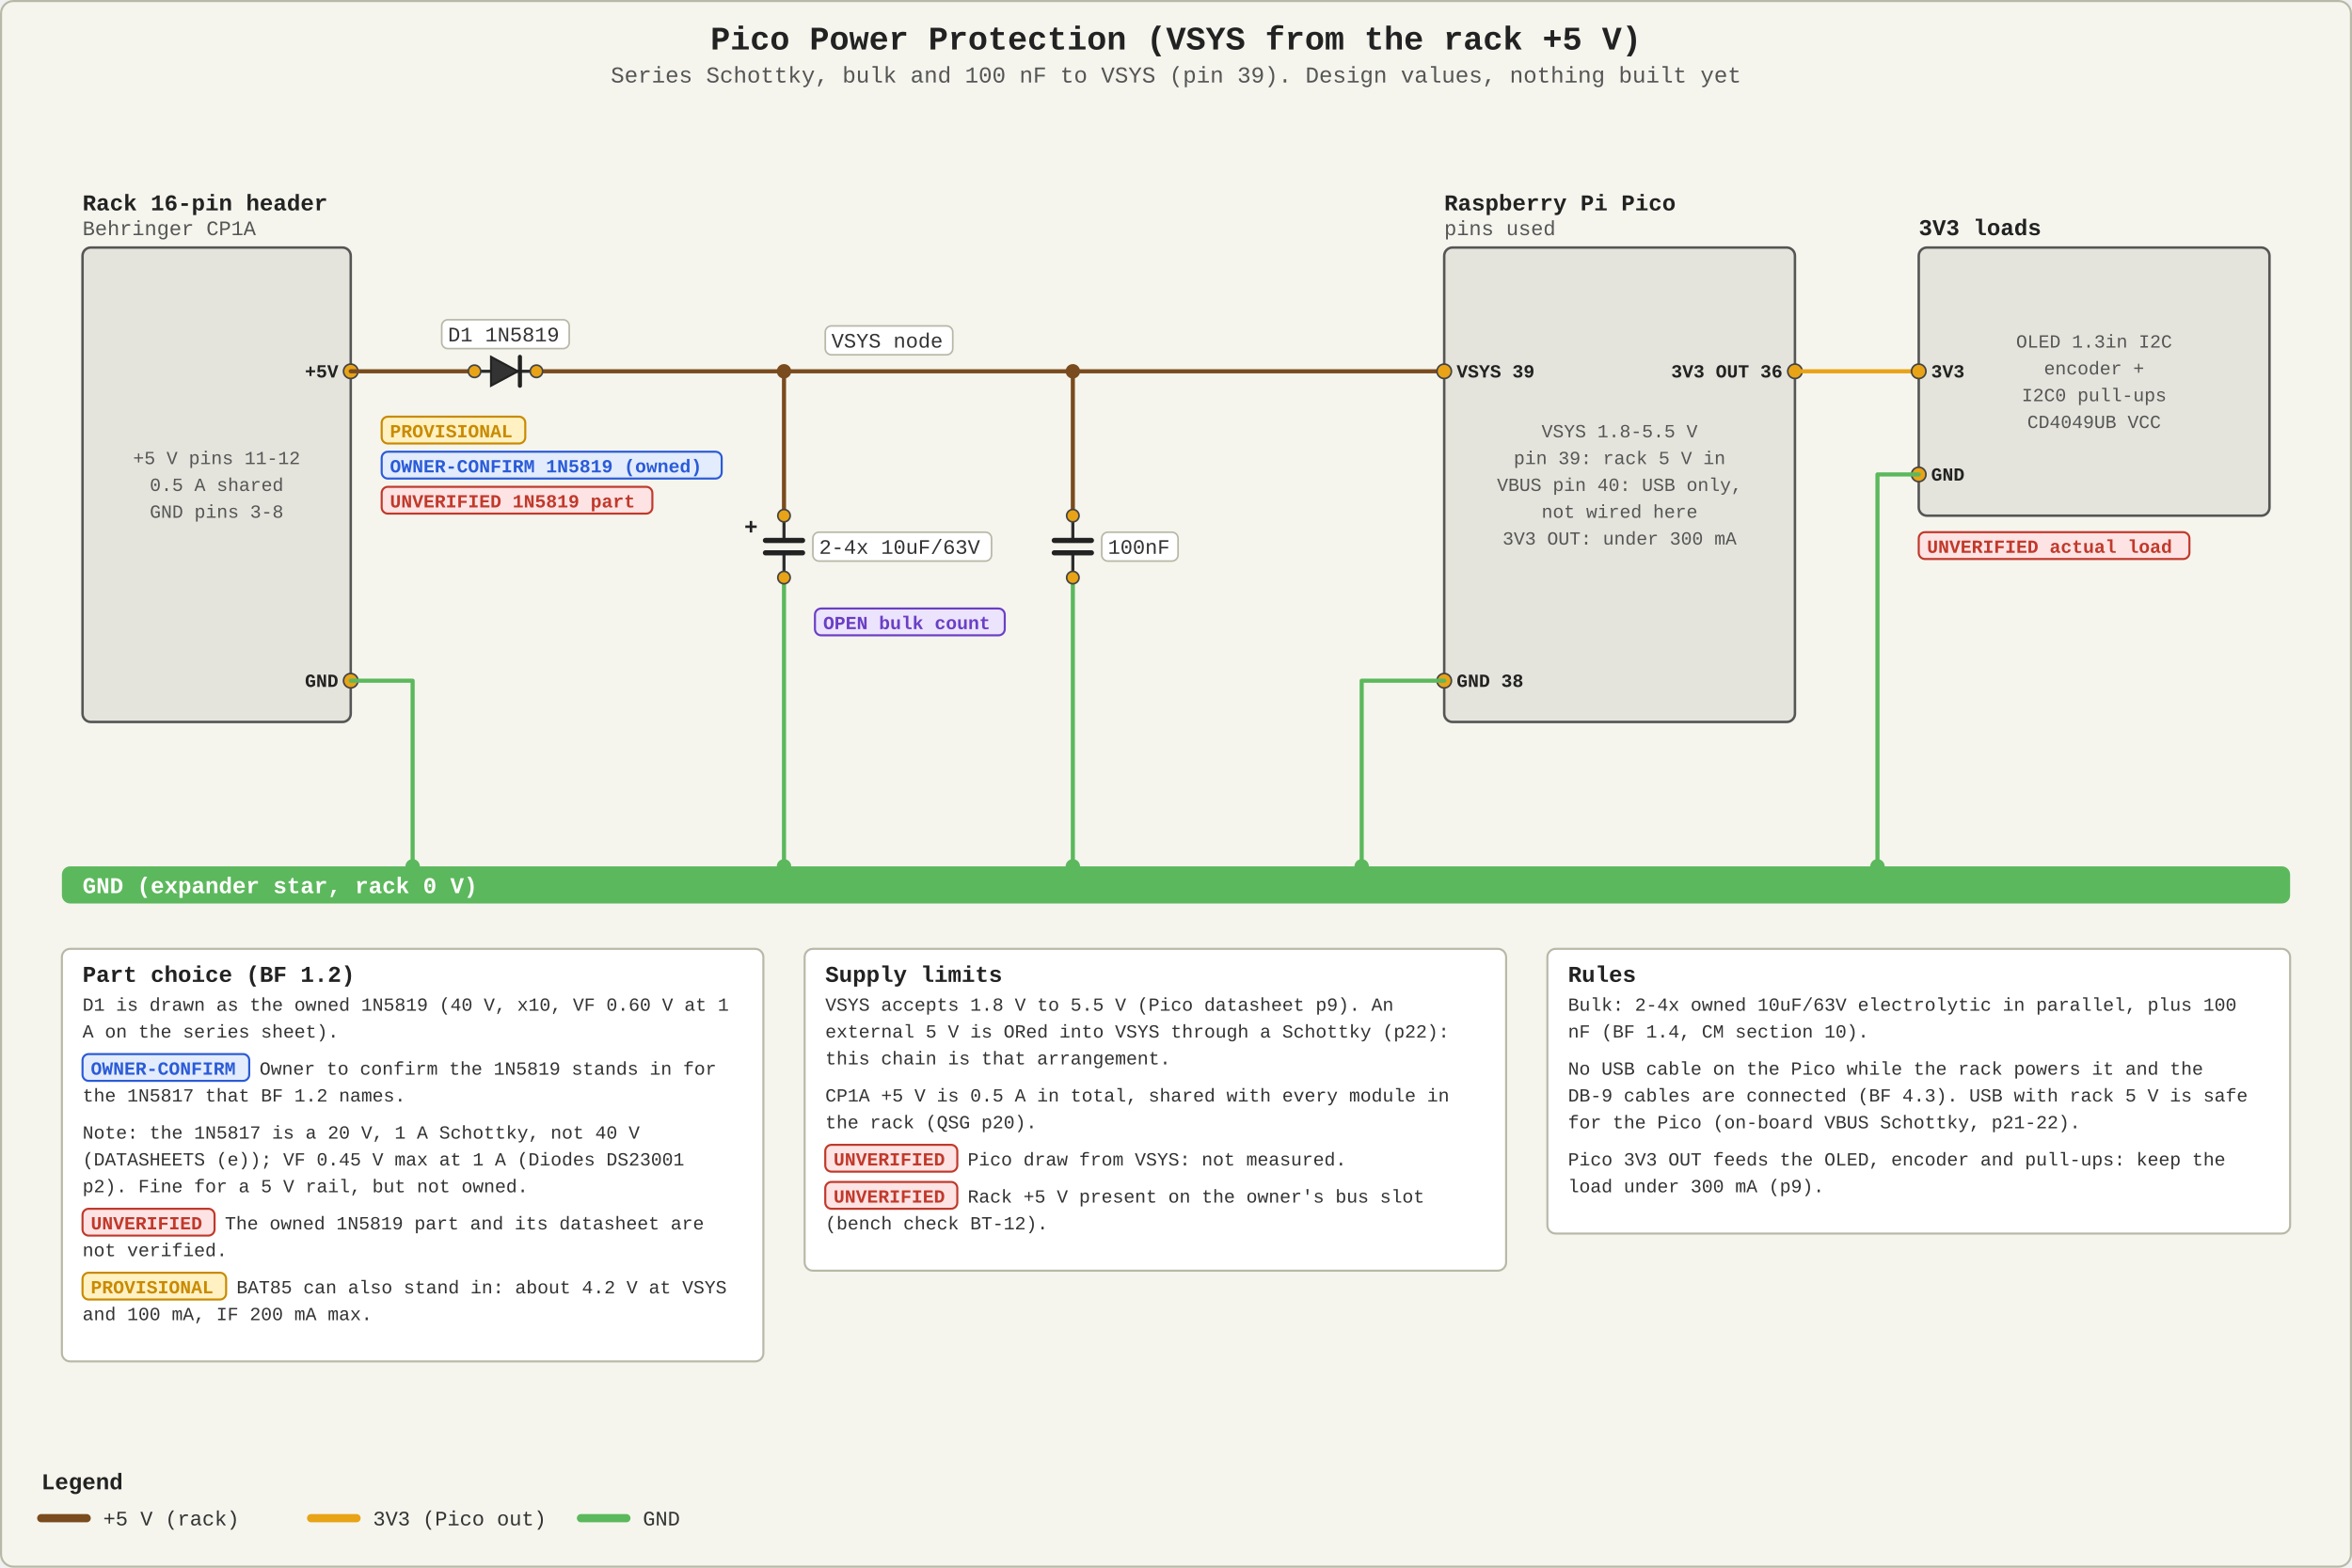
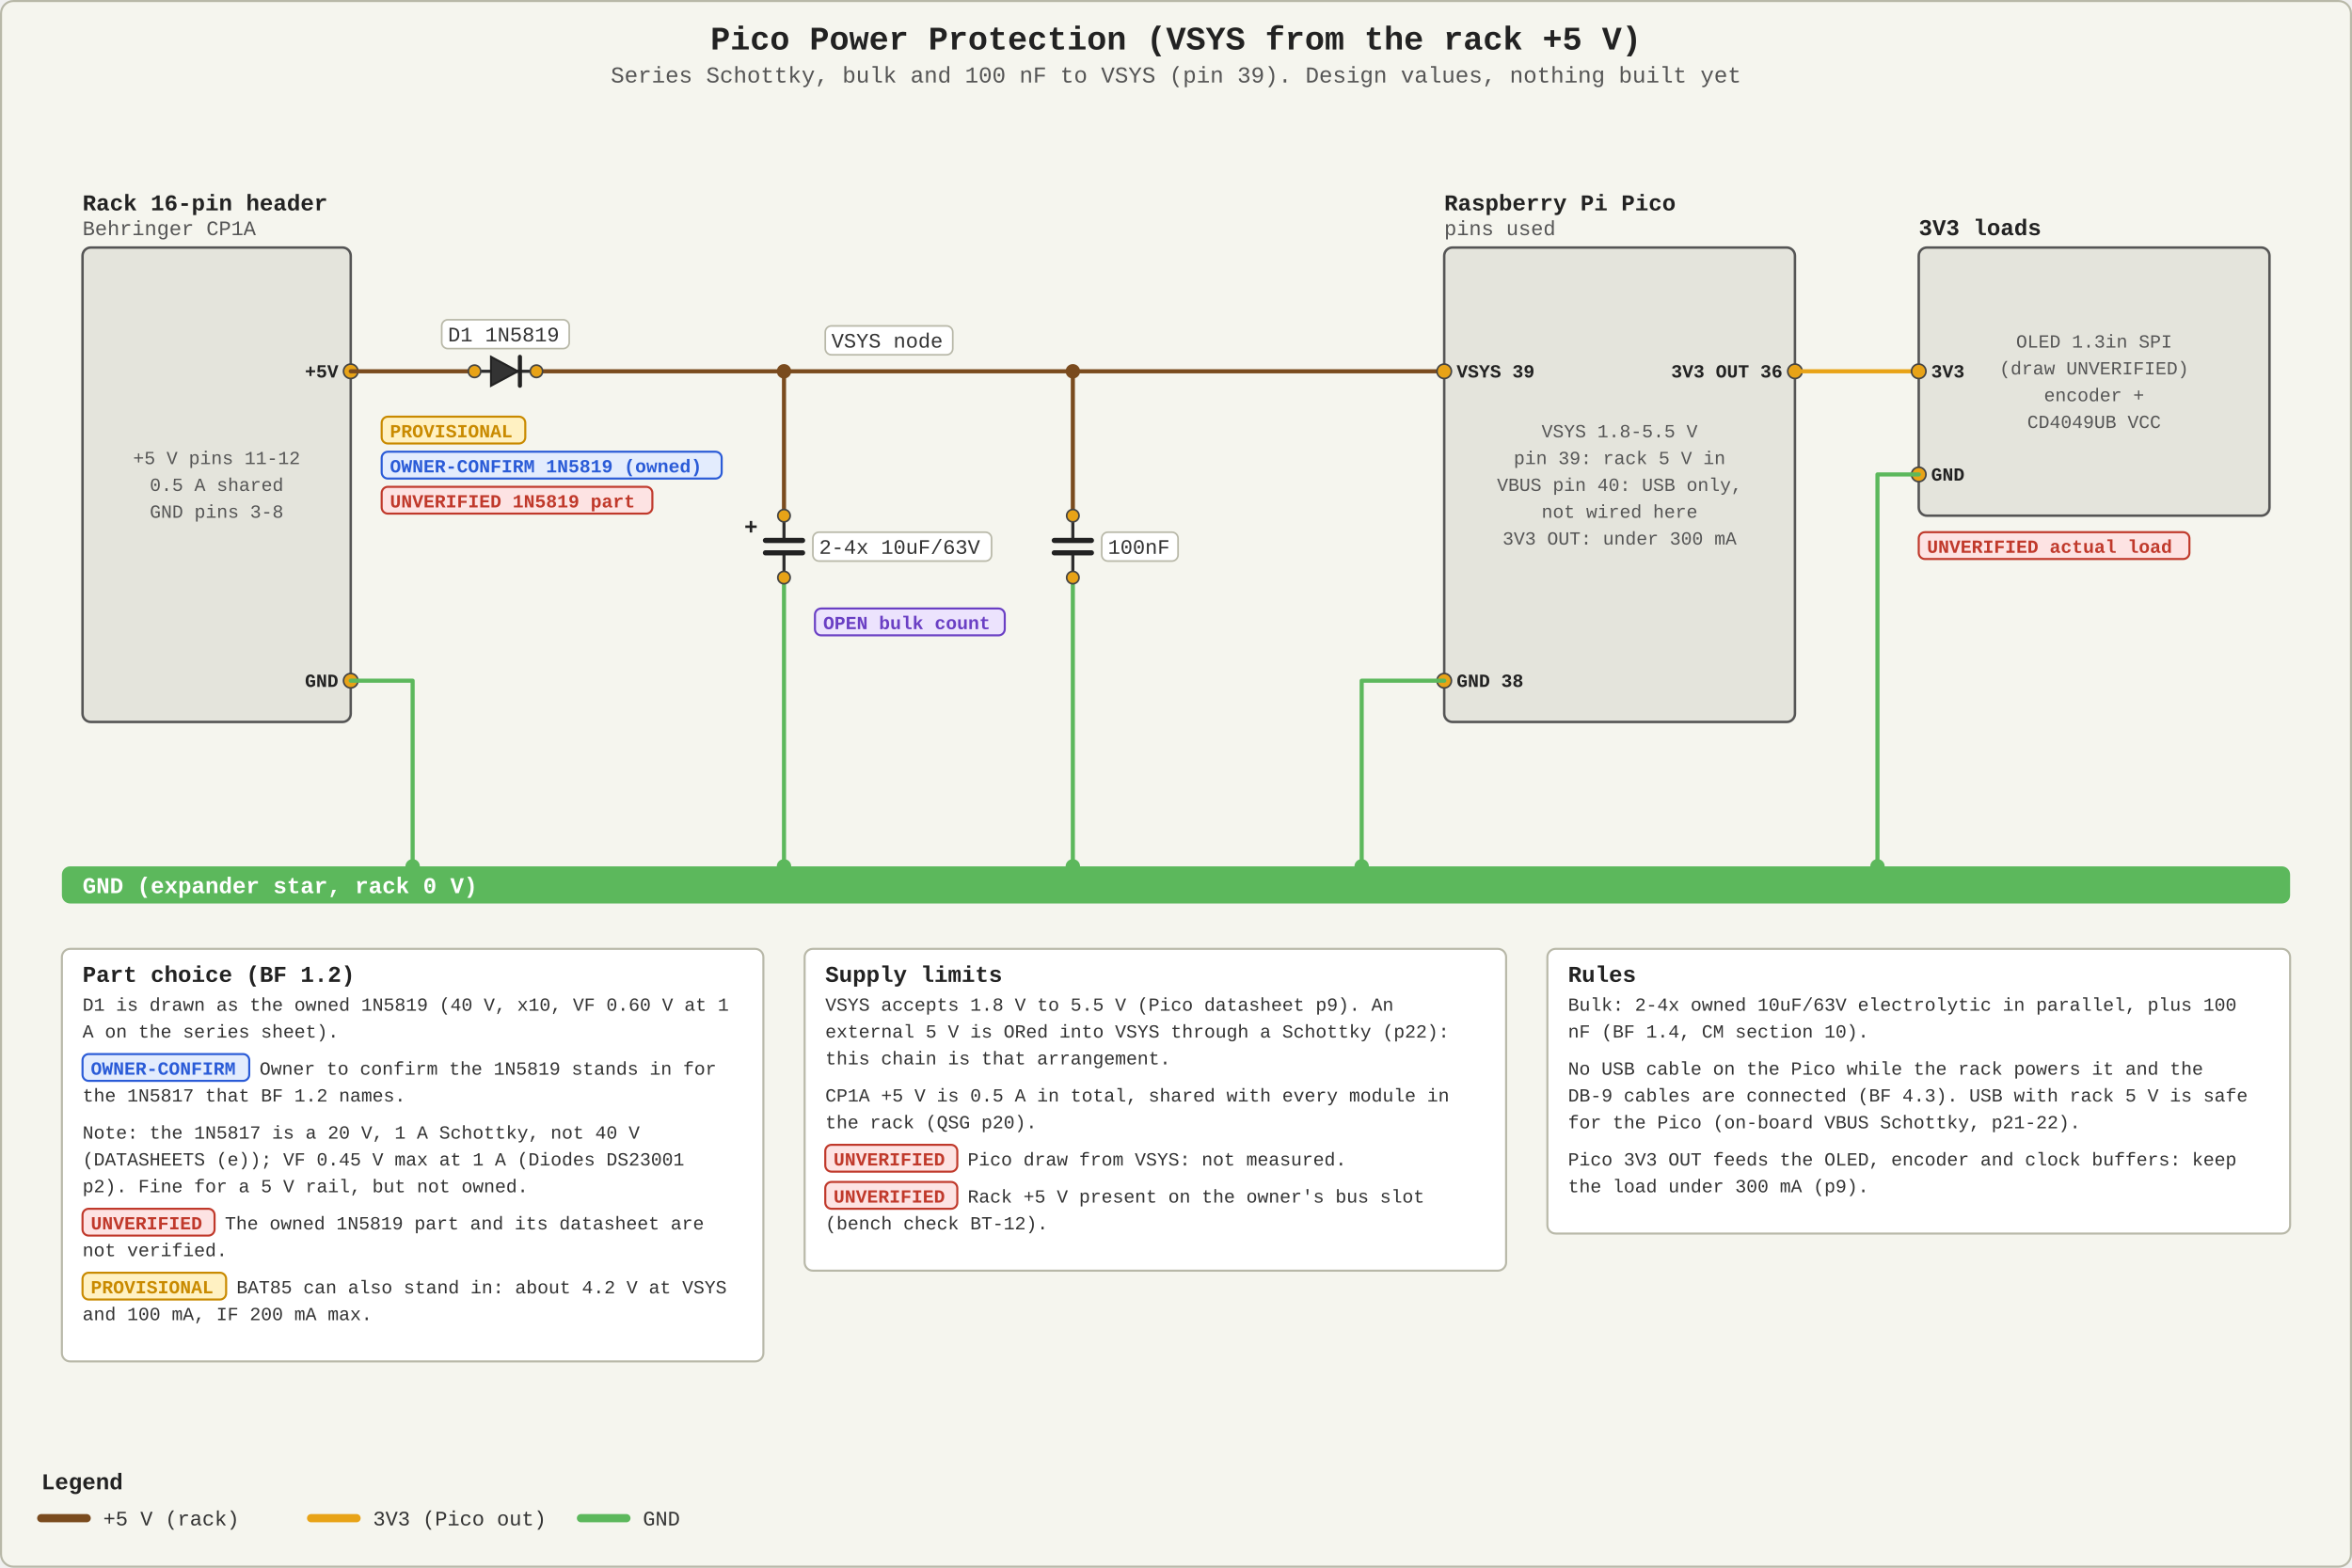
<svg xmlns="http://www.w3.org/2000/svg" viewBox="0 0 1140 760" width="1140" height="760">
  <style>text { font-family: "SF Mono", Consolas, "Liberation Mono", monospace; }</style>
  <rect x="0.5" y="0.5" width="1139" height="759" rx="6" fill="#f5f5ee" stroke="#b8b8a8" stroke-width="1" />
  <text x="570" y="24" font-size="16" text-anchor="middle" fill="#222" font-weight="bold">Pico Power Protection (VSYS from the rack +5 V)</text>
  <text x="570" y="40" font-size="11" text-anchor="middle" fill="#555">Series Schottky, bulk and 100 nF to VSYS (pin 39). Design values, nothing built yet</text>
  <g transform="translate(0,-50)">
    <rect x="30" y="470" width="1080" height="18" rx="4" fill="#5cb85c" />
    <text x="40" y="483" font-size="11" text-anchor="start" fill="#fff" font-weight="bold">GND (expander star, rack 0 V)</text>
    <rect x="40" y="170" width="130" height="230" rx="4" fill="#e4e4dc" stroke="#555" stroke-width="1.2" />
    <text x="40" y="152" font-size="11" text-anchor="start" fill="#222" font-weight="bold">Rack 16-pin header</text>
    <text x="40" y="164" font-size="10" text-anchor="start" fill="#555">Behringer CP1A</text>
    <text x="105" y="275" font-size="9" text-anchor="middle" fill="#555">+5 V pins 11-12</text>
    <text x="105" y="288" font-size="9" text-anchor="middle" fill="#555">0.5 A shared</text>
    <text x="105" y="301" font-size="9" text-anchor="middle" fill="#555">GND pins 3-8</text>
    <text x="164" y="233" font-size="9" text-anchor="end" fill="#222" font-weight="bold">+5V</text>
    <circle cx="170" cy="230" r="3.5" fill="#e8a317" stroke="#444" stroke-width="0.8" />
    <text x="164" y="383" font-size="9" text-anchor="end" fill="#222" font-weight="bold">GND</text>
    <circle cx="170" cy="380" r="3.5" fill="#e8a317" stroke="#444" stroke-width="0.8" />
    <polyline points="170,230 230,230" fill="none" stroke="#7a4b1e" stroke-width="2" stroke-linejoin="round" stroke-linecap="round" />
    <polyline points="260,230 700,230" fill="none" stroke="#7a4b1e" stroke-width="2" stroke-linejoin="round" stroke-linecap="round" />
    <circle cx="380" cy="230" r="3.5" fill="#7a4b1e" />
    <circle cx="520" cy="230" r="3.5" fill="#7a4b1e" />
    <line x1="230" y1="230" x2="260" y2="230" stroke="#2d2d2d" stroke-width="1.5" stroke-linecap="round" />
    <path d="M238,223 L238,237 L251,230 Z" fill="#333" stroke="#222" stroke-width="1" />
    <line x1="252" y1="223" x2="252" y2="237" stroke="#222" stroke-width="2" stroke-linecap="round" />
    <rect x="214.1" y="205" width="61.8" height="14" rx="3" fill="#ffffff" stroke="#b8b8a8" stroke-width="0.8" />
    <text x="217.1" y="215.5" font-size="10" text-anchor="start" fill="#333">D1 1N5819</text>
    <circle cx="230" cy="230" r="3" fill="#e8a317" stroke="#444" stroke-width="0.8" />
    <circle cx="260" cy="230" r="3" fill="#e8a317" stroke="#444" stroke-width="0.8" />
    <rect x="185" y="252" width="69.6" height="13" rx="3" fill="#fff1c2" stroke="#c98a00" stroke-width="1" />
    <text x="189" y="262" font-size="9" text-anchor="start" fill="#c98a00" font-weight="bold">PROVISIONAL</text>
    <rect x="185" y="269" width="164.8" height="13" rx="3" fill="#e3ecfd" stroke="#2a5bd7" stroke-width="1" />
    <text x="189" y="279" font-size="9" text-anchor="start" fill="#2a5bd7" font-weight="bold">OWNER-CONFIRM 1N5819 (owned)</text>
    <rect x="185" y="286" width="131.2" height="13" rx="3" fill="#fde3e3" stroke="#c0392b" stroke-width="1" />
    <text x="189" y="296" font-size="9" text-anchor="start" fill="#c0392b" font-weight="bold">UNVERIFIED 1N5819 part</text>
    <polyline points="380,230 380,300" fill="none" stroke="#7a4b1e" stroke-width="2" stroke-linejoin="round" stroke-linecap="round" />
    <polyline points="380,330 380,470" fill="none" stroke="#5cb85c" stroke-width="2" stroke-linejoin="round" stroke-linecap="round" />
    <circle cx="380" cy="470" r="3.5" fill="#5cb85c" />
    <line x1="380" y1="300" x2="380" y2="312" stroke="#2d2d2d" stroke-width="1.5" stroke-linecap="round" />
    <line x1="380" y1="318" x2="380" y2="330" stroke="#2d2d2d" stroke-width="1.5" stroke-linecap="round" />
    <line x1="371" y1="312" x2="389" y2="312" stroke="#222" stroke-width="2.5" stroke-linecap="round" />
    <line x1="371" y1="318" x2="389" y2="318" stroke="#222" stroke-width="2.5" stroke-linecap="round" />
    <rect x="394" y="308" width="86.6" height="14" rx="3" fill="#ffffff" stroke="#b8b8a8" stroke-width="0.8" />
    <text x="397" y="318.5" font-size="10" text-anchor="start" fill="#333">2-4x 10uF/63V</text>
    <circle cx="380" cy="300" r="3" fill="#e8a317" stroke="#444" stroke-width="0.8" />
    <circle cx="380" cy="330" r="3" fill="#e8a317" stroke="#444" stroke-width="0.8" />
    <text x="364" y="309" font-size="11" text-anchor="middle" fill="#222" font-weight="bold">+</text>
    <polyline points="520,230 520,300" fill="none" stroke="#7a4b1e" stroke-width="2" stroke-linejoin="round" stroke-linecap="round" />
    <polyline points="520,330 520,470" fill="none" stroke="#5cb85c" stroke-width="2" stroke-linejoin="round" stroke-linecap="round" />
    <circle cx="520" cy="470" r="3.5" fill="#5cb85c" />
    <line x1="520" y1="300" x2="520" y2="312" stroke="#2d2d2d" stroke-width="1.5" stroke-linecap="round" />
    <line x1="520" y1="318" x2="520" y2="330" stroke="#2d2d2d" stroke-width="1.5" stroke-linecap="round" />
    <line x1="511" y1="312" x2="529" y2="312" stroke="#222" stroke-width="2.5" stroke-linecap="round" />
    <line x1="511" y1="318" x2="529" y2="318" stroke="#222" stroke-width="2.5" stroke-linecap="round" />
    <rect x="534" y="308" width="37" height="14" rx="3" fill="#ffffff" stroke="#b8b8a8" stroke-width="0.8" />
    <text x="537" y="318.5" font-size="10" text-anchor="start" fill="#333">100nF</text>
    <circle cx="520" cy="300" r="3" fill="#e8a317" stroke="#444" stroke-width="0.8" />
    <circle cx="520" cy="330" r="3" fill="#e8a317" stroke="#444" stroke-width="0.8" />
    <rect x="400" y="208" width="61.8" height="14" rx="3" fill="#ffffff" stroke="#b8b8a8" stroke-width="0.8" />
    <text x="403" y="218.5" font-size="10" text-anchor="start" fill="#333">VSYS node</text>
    <rect x="395" y="345" width="92" height="13" rx="3" fill="#ece3fd" stroke="#6a3fc4" stroke-width="1" />
    <text x="399" y="355" font-size="9" text-anchor="start" fill="#6a3fc4" font-weight="bold">OPEN bulk count</text>
    <polyline points="170,380 200,380 200,470" fill="none" stroke="#5cb85c" stroke-width="2" stroke-linejoin="round" stroke-linecap="round" />
    <circle cx="200" cy="470" r="3.5" fill="#5cb85c" />
    <rect x="700" y="170" width="170" height="230" rx="4" fill="#e4e4dc" stroke="#555" stroke-width="1.2" />
    <text x="700" y="152" font-size="11" text-anchor="start" fill="#222" font-weight="bold">Raspberry Pi Pico</text>
    <text x="700" y="164" font-size="10" text-anchor="start" fill="#555">pins used</text>
    <text x="785" y="262" font-size="9" text-anchor="middle" fill="#555">VSYS 1.8-5.5 V</text>
    <text x="785" y="275" font-size="9" text-anchor="middle" fill="#555">pin 39: rack 5 V in</text>
    <text x="785" y="288" font-size="9" text-anchor="middle" fill="#555">VBUS pin 40: USB only,</text>
    <text x="785" y="301" font-size="9" text-anchor="middle" fill="#555">not wired here</text>
    <text x="785" y="314" font-size="9" text-anchor="middle" fill="#555">3V3 OUT: under 300 mA</text>
    <text x="706" y="233" font-size="9" text-anchor="start" fill="#222" font-weight="bold">VSYS 39</text>
    <circle cx="700" cy="230" r="3.5" fill="#e8a317" stroke="#444" stroke-width="0.8" />
    <text x="706" y="383" font-size="9" text-anchor="start" fill="#222" font-weight="bold">GND 38</text>
    <circle cx="700" cy="380" r="3.5" fill="#e8a317" stroke="#444" stroke-width="0.8" />
    <text x="864" y="233" font-size="9" text-anchor="end" fill="#222" font-weight="bold">3V3 OUT 36</text>
    <circle cx="870" cy="230" r="3.5" fill="#e8a317" stroke="#444" stroke-width="0.8" />
    <polyline points="700,380 660,380 660,470" fill="none" stroke="#5cb85c" stroke-width="2" stroke-linejoin="round" stroke-linecap="round" />
    <circle cx="660" cy="470" r="3.5" fill="#5cb85c" />
    <polyline points="870,230 930,230" fill="none" stroke="#e8a317" stroke-width="2" stroke-linejoin="round" stroke-linecap="round" />
    <rect x="930" y="170" width="170" height="130" rx="4" fill="#e4e4dc" stroke="#555" stroke-width="1.2" />
    <text x="930" y="164" font-size="11" text-anchor="start" fill="#222" font-weight="bold">3V3 loads</text>
-     <text x="1015" y="218.5" font-size="9" text-anchor="middle" fill="#555">OLED 1.3in I2C</text>
-     <text x="1015" y="231.5" font-size="9" text-anchor="middle" fill="#555">encoder +</text>
-     <text x="1015" y="244.5" font-size="9" text-anchor="middle" fill="#555">I2C0 pull-ups</text>
+     <text x="1015" y="218.5" font-size="9" text-anchor="middle" fill="#555">OLED 1.3in SPI</text>
+     <text x="1015" y="231.5" font-size="9" text-anchor="middle" fill="#555">(draw UNVERIFIED)</text>
+     <text x="1015" y="244.5" font-size="9" text-anchor="middle" fill="#555">encoder +</text>
    <text x="1015" y="257.5" font-size="9" text-anchor="middle" fill="#555">CD4049UB VCC</text>
    <text x="936" y="233" font-size="9" text-anchor="start" fill="#222" font-weight="bold">3V3</text>
    <circle cx="930" cy="230" r="3.5" fill="#e8a317" stroke="#444" stroke-width="0.8" />
    <text x="936" y="283" font-size="9" text-anchor="start" fill="#222" font-weight="bold">GND</text>
    <circle cx="930" cy="280" r="3.5" fill="#e8a317" stroke="#444" stroke-width="0.8" />
    <polyline points="930,280 910,280 910,470" fill="none" stroke="#5cb85c" stroke-width="2" stroke-linejoin="round" stroke-linecap="round" />
    <circle cx="910" cy="470" r="3.5" fill="#5cb85c" />
    <rect x="930" y="308" width="131.2" height="13" rx="3" fill="#fde3e3" stroke="#c0392b" stroke-width="1" />
    <text x="934" y="318" font-size="9" text-anchor="start" fill="#c0392b" font-weight="bold">UNVERIFIED actual load</text>
  </g>
  <rect x="30" y="460" width="340" height="200" rx="4" fill="#fff" stroke="#b8b8a8" stroke-width="1" />
  <text x="40" y="476" font-size="11" text-anchor="start" fill="#222" font-weight="bold">Part choice (BF 1.2)</text>
  <text x="40" y="490" font-size="9" text-anchor="start" fill="#333">D1 is drawn as the owned 1N5819 (40 V, x10, VF 0.60 V at 1</text>
  <text x="40" y="503" font-size="9" text-anchor="start" fill="#333">A on the series sheet).</text>
  <rect x="40" y="511" width="80.8" height="13" rx="3" fill="#e3ecfd" stroke="#2a5bd7" stroke-width="1" />
  <text x="44" y="521" font-size="9" text-anchor="start" fill="#2a5bd7" font-weight="bold">OWNER-CONFIRM</text>
  <text x="125.8" y="521" font-size="9" text-anchor="start" fill="#333">Owner to confirm the 1N5819 stands in for</text>
  <text x="40" y="534" font-size="9" text-anchor="start" fill="#333">the 1N5817 that BF 1.2 names.</text>
  <text x="40" y="552" font-size="9" text-anchor="start" fill="#333">Note: the 1N5817 is a 20 V, 1 A Schottky, not 40 V</text>
  <text x="40" y="565" font-size="9" text-anchor="start" fill="#333">(DATASHEETS (e)); VF 0.45 V max at 1 A (Diodes DS23001</text>
  <text x="40" y="578" font-size="9" text-anchor="start" fill="#333">p2). Fine for a 5 V rail, but not owned.</text>
  <rect x="40" y="586" width="64" height="13" rx="3" fill="#fde3e3" stroke="#c0392b" stroke-width="1" />
  <text x="44" y="596" font-size="9" text-anchor="start" fill="#c0392b" font-weight="bold">UNVERIFIED</text>
  <text x="109" y="596" font-size="9" text-anchor="start" fill="#333">The owned 1N5819 part and its datasheet are</text>
  <text x="40" y="609" font-size="9" text-anchor="start" fill="#333">not verified.</text>
  <rect x="40" y="617" width="69.6" height="13" rx="3" fill="#fff1c2" stroke="#c98a00" stroke-width="1" />
  <text x="44" y="627" font-size="9" text-anchor="start" fill="#c98a00" font-weight="bold">PROVISIONAL</text>
  <text x="114.6" y="627" font-size="9" text-anchor="start" fill="#333">BAT85 can also stand in: about 4.2 V at VSYS</text>
  <text x="40" y="640" font-size="9" text-anchor="start" fill="#333">and 100 mA, IF 200 mA max.</text>
  <rect x="390" y="460" width="340" height="156" rx="4" fill="#fff" stroke="#b8b8a8" stroke-width="1" />
  <text x="400" y="476" font-size="11" text-anchor="start" fill="#222" font-weight="bold">Supply limits</text>
  <text x="400" y="490" font-size="9" text-anchor="start" fill="#333">VSYS accepts 1.8 V to 5.5 V (Pico datasheet p9). An</text>
  <text x="400" y="503" font-size="9" text-anchor="start" fill="#333">external 5 V is ORed into VSYS through a Schottky (p22):</text>
  <text x="400" y="516" font-size="9" text-anchor="start" fill="#333">this chain is that arrangement.</text>
  <text x="400" y="534" font-size="9" text-anchor="start" fill="#333">CP1A +5 V is 0.5 A in total, shared with every module in</text>
  <text x="400" y="547" font-size="9" text-anchor="start" fill="#333">the rack (QSG p20).</text>
  <rect x="400" y="555" width="64" height="13" rx="3" fill="#fde3e3" stroke="#c0392b" stroke-width="1" />
  <text x="404" y="565" font-size="9" text-anchor="start" fill="#c0392b" font-weight="bold">UNVERIFIED</text>
  <text x="469" y="565" font-size="9" text-anchor="start" fill="#333">Pico draw from VSYS: not measured.</text>
  <rect x="400" y="573" width="64" height="13" rx="3" fill="#fde3e3" stroke="#c0392b" stroke-width="1" />
  <text x="404" y="583" font-size="9" text-anchor="start" fill="#c0392b" font-weight="bold">UNVERIFIED</text>
  <text x="469" y="583" font-size="9" text-anchor="start" fill="#333">Rack +5 V present on the owner's bus slot</text>
  <text x="400" y="596" font-size="9" text-anchor="start" fill="#333">(bench check BT-12).</text>
  <rect x="750" y="460" width="360" height="138" rx="4" fill="#fff" stroke="#b8b8a8" stroke-width="1" />
  <text x="760" y="476" font-size="11" text-anchor="start" fill="#222" font-weight="bold">Rules</text>
  <text x="760" y="490" font-size="9" text-anchor="start" fill="#333">Bulk: 2-4x owned 10uF/63V electrolytic in parallel, plus 100</text>
  <text x="760" y="503" font-size="9" text-anchor="start" fill="#333">nF (BF 1.4, CM section 10).</text>
  <text x="760" y="521" font-size="9" text-anchor="start" fill="#333">No USB cable on the Pico while the rack powers it and the</text>
  <text x="760" y="534" font-size="9" text-anchor="start" fill="#333">DB-9 cables are connected (BF 4.3). USB with rack 5 V is safe</text>
  <text x="760" y="547" font-size="9" text-anchor="start" fill="#333">for the Pico (on-board VBUS Schottky, p21-22).</text>
-   <text x="760" y="565" font-size="9" text-anchor="start" fill="#333">Pico 3V3 OUT feeds the OLED, encoder and pull-ups: keep the</text>
-   <text x="760" y="578" font-size="9" text-anchor="start" fill="#333">load under 300 mA (p9).</text>
+   <text x="760" y="565" font-size="9" text-anchor="start" fill="#333">Pico 3V3 OUT feeds the OLED, encoder and clock buffers: keep</text>
+   <text x="760" y="578" font-size="9" text-anchor="start" fill="#333">the load under 300 mA (p9).</text>
  <text x="20" y="722" font-size="11" text-anchor="start" fill="#222" font-weight="bold">Legend</text>
  <line x1="20" y1="736" x2="42" y2="736" stroke="#7a4b1e" stroke-width="4" stroke-linecap="round" />
  <text x="50" y="739.5" font-size="10" text-anchor="start" fill="#333">+5 V (rack)</text>
  <line x1="150.8" y1="736" x2="172.8" y2="736" stroke="#e8a317" stroke-width="4" stroke-linecap="round" />
  <text x="180.8" y="739.5" font-size="10" text-anchor="start" fill="#333">3V3 (Pico out)</text>
  <line x1="281.6" y1="736" x2="303.6" y2="736" stroke="#5cb85c" stroke-width="4" stroke-linecap="round" />
  <text x="311.6" y="739.5" font-size="10" text-anchor="start" fill="#333">GND</text>
</svg>
